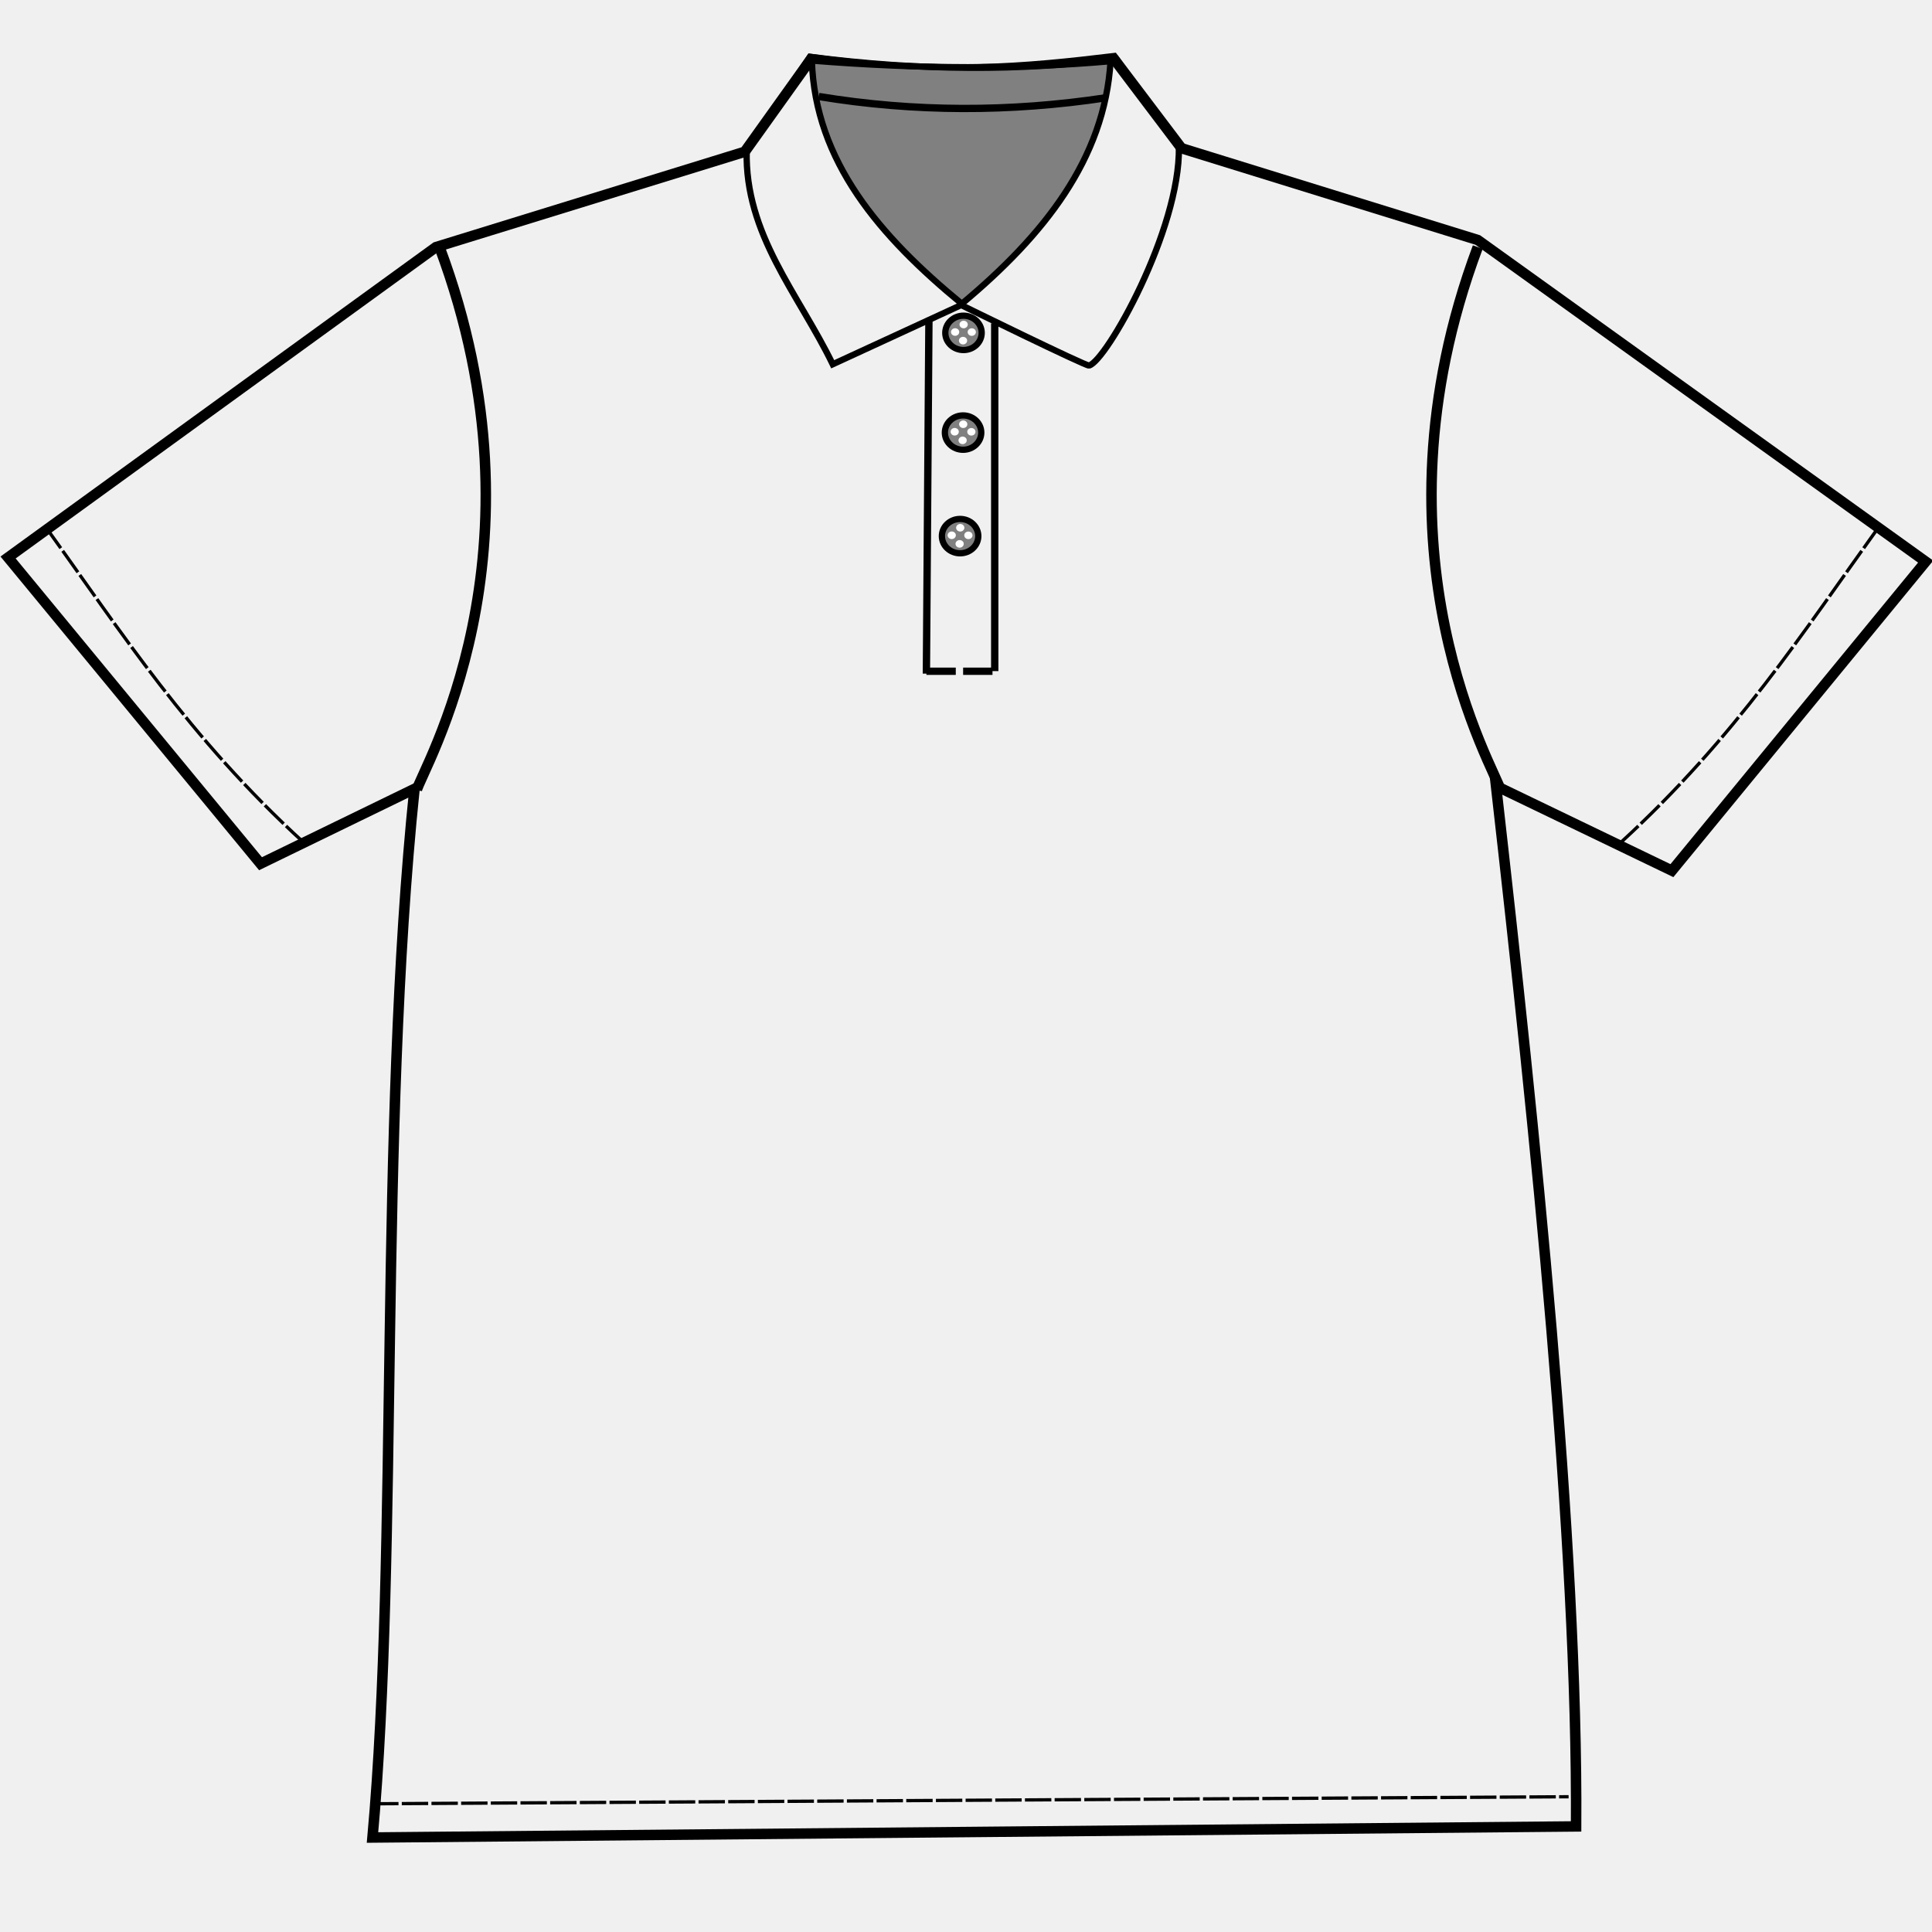
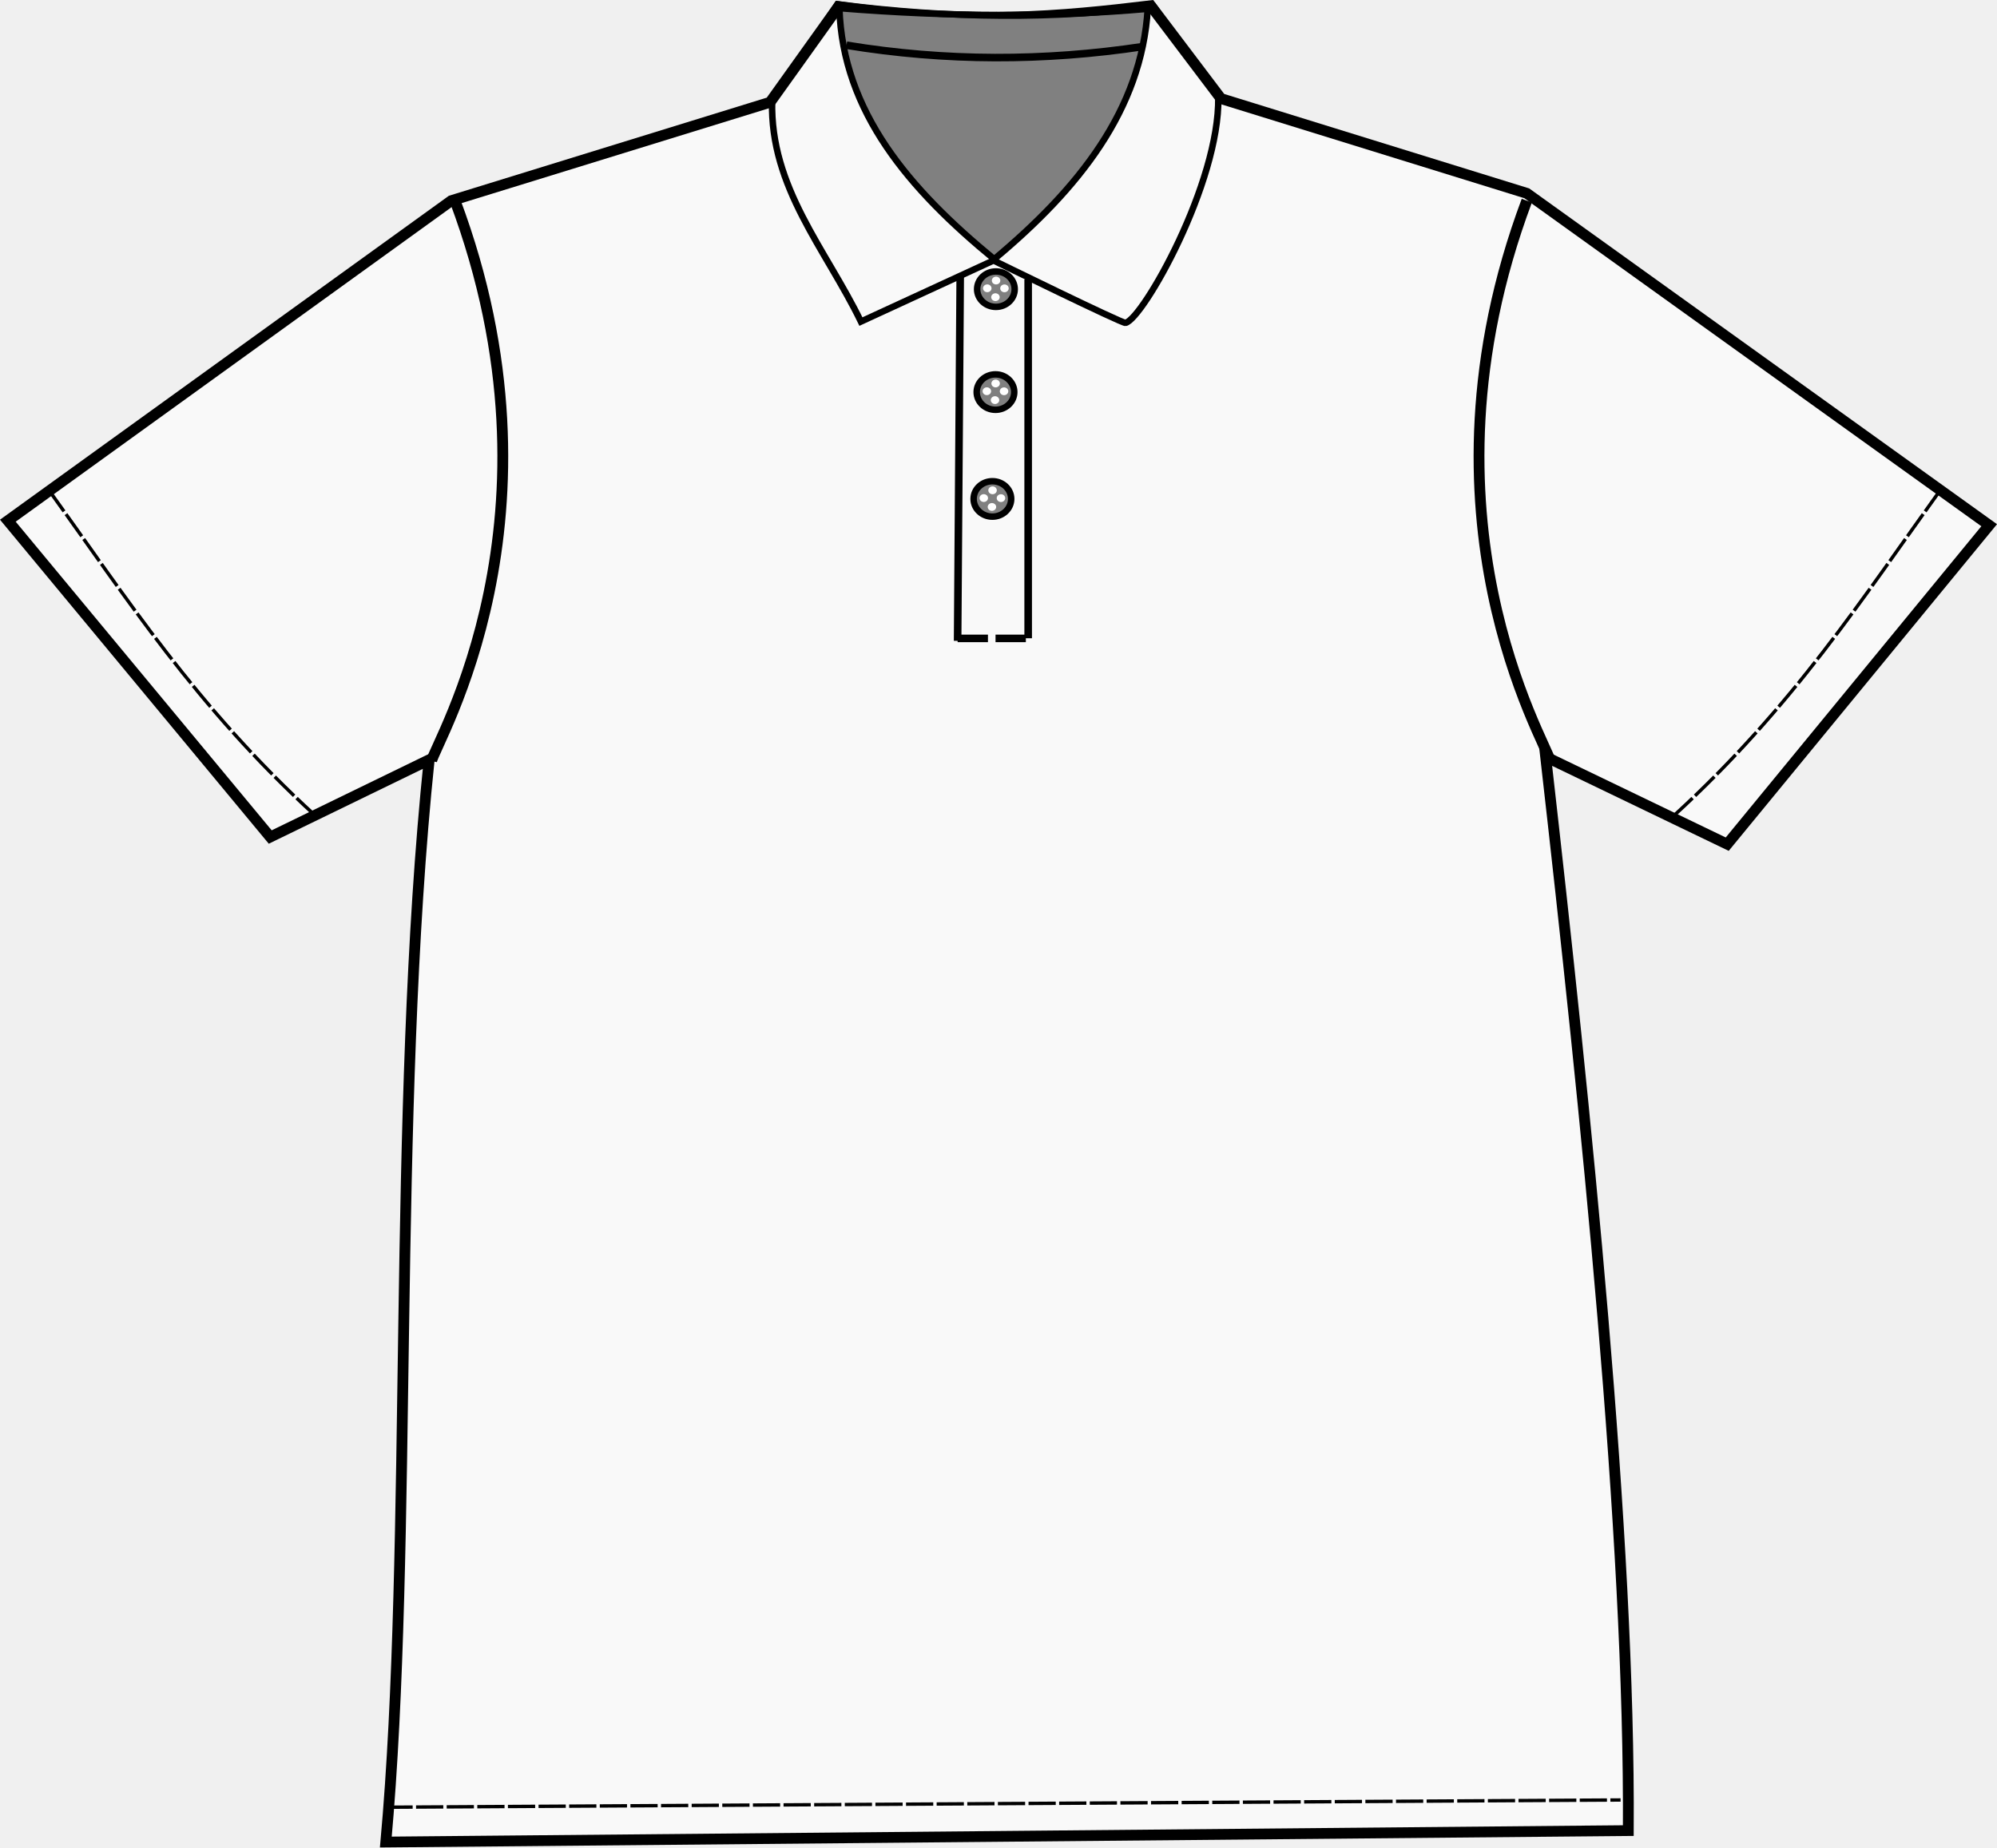
- <svg xmlns="http://www.w3.org/2000/svg" width="600mm" height="600mm" viewBox="0 0 600 600" version="1.1" id="svg1" xml:space="preserve">
+ <svg xmlns="http://www.w3.org/2000/svg" width="588.081mm" height="544.177mm" viewBox="0 0 588.081 544.177" version="1.1" id="svg1" xml:space="preserve">
  <defs id="defs1" />
-   <g id="layer1" style="display:inline">
+   <g id="layer1" style="display:inline" transform="translate(-4.33966,-22.2089)">
    <g id="layer7" style="display:inline">
      <g id="layer9" style="display:inline">
-         <g id="layer3" transform="matrix(3.188884,0,0,3.174669,-41.79223,-205.7981)" style="display:inline">
-           <path style="display:inline;fill:none;stroke:#000000;stroke-width:1.022;stroke-dasharray:none;stroke-dashoffset:0" d="m 13.892,119.361 24.586,29.956 14.992,-7.322 c -3.487,33.936 -1.544,74.308 -4.087,102.583 l 117.216,-1.085 c 0.18,-27.796 -3.975,-67.987 -7.798,-101.786 l 17.13,8.287 24.712,-30.231 -43.624,-31.46 -28.851,-8.978 -6.624,-8.804 c -8.413,1.015 -16.894,1.841 -29.461,0.087 L 85.633,79.673 55.561,88.999 Z" id="path50" />
-           <path style="fill:none;stroke:#000000;stroke-width:1;stroke-dasharray:none;stroke-dashoffset:0" d="m 54.826,142.435 c 0.341,-1.706 13.089,-22.645 2.168,-51.995 M 158.137,142.435 c -0.341,-1.706 -13.089,-22.645 -2.168,-51.995" id="path51" transform="matrix(1.021602,0,0,1.021602,-2.315364,-3.393811)" />
-           <path style="fill:none;stroke:#000000;stroke-width:0.314;stroke-dasharray:2.514, 0.314;stroke-dashoffset:0" d="m 19.432,117.218 c 7.222,10.072 13.644,20.144 24.593,30.216 M 194.21,117.218 c -7.222,10.072 -13.644,20.144 -24.593,30.216" id="path52" transform="matrix(1.021602,0,0,1.021602,-2.315364,-3.393811)" />
-           <path style="fill:none;stroke:#000000;stroke-width:0.715;stroke-dasharray:none;stroke-dashoffset:0" d="m 103.572,96.111 -0.247,34.611" id="path53" />
-           <path style="fill:none;stroke:#000000;stroke-width:0.715;stroke-dasharray:none;stroke-dashoffset:0" d="M 109.981,96.453 V 130.475" id="path54" />
-           <ellipse style="fill:#808080;stroke:#000000;stroke-width:0.613;stroke-dasharray:none;stroke-dashoffset:0" id="path55" cx="106.607" cy="117.27" rx="1.772" ry="1.68" />
-           <ellipse style="fill:#ffffff;stroke:none;stroke-width:0.613;stroke-dasharray:none;stroke-dashoffset:0" id="path56" cx="106.622" cy="116.453" rx="0.401" ry="0.37" />
-           <ellipse style="fill:#ffffff;stroke:none;stroke-width:0.613;stroke-dasharray:none;stroke-dashoffset:0" id="path56-4" cx="105.793" cy="117.188" rx="0.401" ry="0.37" />
-           <ellipse style="fill:#ffffff;stroke:none;stroke-width:0.613;stroke-dasharray:none;stroke-dashoffset:0" id="path56-4-1" cx="107.414" cy="117.193" rx="0.401" ry="0.37" />
-           <ellipse style="fill:#ffffff;stroke:none;stroke-width:0.613;stroke-dasharray:none;stroke-dashoffset:0" id="path56-4-1-3" cx="106.563" cy="118.029" rx="0.401" ry="0.37" />
-           <ellipse style="fill:#808080;stroke:#000000;stroke-width:0.613;stroke-dasharray:none;stroke-dashoffset:0" id="path55-2" cx="106.897" cy="107.143" rx="1.772" ry="1.68" />
-           <ellipse style="fill:#ffffff;stroke:none;stroke-width:0.613;stroke-dasharray:none;stroke-dashoffset:0" id="path56-8" cx="106.913" cy="106.326" rx="0.401" ry="0.37" />
-           <ellipse style="fill:#ffffff;stroke:none;stroke-width:0.613;stroke-dasharray:none;stroke-dashoffset:0" id="path56-4-8" cx="106.083" cy="107.061" rx="0.401" ry="0.37" />
-           <ellipse style="fill:#ffffff;stroke:none;stroke-width:0.613;stroke-dasharray:none;stroke-dashoffset:0" id="path56-4-1-6" cx="107.705" cy="107.066" rx="0.401" ry="0.37" />
-           <ellipse style="fill:#ffffff;stroke:none;stroke-width:0.613;stroke-dasharray:none;stroke-dashoffset:0" id="path56-4-1-3-6" cx="106.853" cy="107.902" rx="0.401" ry="0.37" />
-           <ellipse style="fill:#808080;stroke:#000000;stroke-width:0.613;stroke-dasharray:none;stroke-dashoffset:0" id="path55-9" cx="106.938" cy="97.387" rx="1.772" ry="1.68" />
-           <ellipse style="fill:#ffffff;stroke:none;stroke-width:0.613;stroke-dasharray:none;stroke-dashoffset:0" id="path56-6" cx="106.953" cy="96.57" rx="0.401" ry="0.37" />
-           <ellipse style="fill:#ffffff;stroke:none;stroke-width:0.613;stroke-dasharray:none;stroke-dashoffset:0" id="path56-4-5" cx="106.123" cy="97.305" rx="0.401" ry="0.37" />
-           <ellipse style="fill:#ffffff;stroke:none;stroke-width:0.613;stroke-dasharray:none;stroke-dashoffset:0" id="path56-4-1-5" cx="107.745" cy="97.31" rx="0.401" ry="0.37" />
-           <ellipse style="fill:#ffffff;stroke:none;stroke-width:0.613;stroke-dasharray:none;stroke-dashoffset:0" id="path56-4-1-3-1" cx="106.894" cy="98.146" rx="0.401" ry="0.37" />
-           <path style="fill:#808080;stroke:#000000;stroke-width:0.613;stroke-dasharray:none;stroke-dashoffset:0" d="m 92.169,70.752 c 0.324,9.864 6.616,17.189 14.607,23.791 7.942,-6.664 13.901,-14.121 14.484,-23.729 -8.887,0.789 -18.56,0.793 -29.091,-0.062 z" id="path57" />
-           <path style="fill:none;stroke:#000000;stroke-width:0.613;stroke-dasharray:none;stroke-dashoffset:0" d="m 85.825,79.555 c -0.201,8.203 5.052,14.024 8.378,20.904 l 12.512,-5.794 c 0,0 12.15,5.989 12.45,5.917 1.651,-0.396 8.883,-13.241 8.752,-21.387 l -6.102,-8.629 c -9.204,1.253 -19.147,1.192 -29.831,-0.185 z" id="path58" />
-           <path style="fill:none;stroke:#000000;stroke-width:0.715;stroke-dasharray:2.86, 0.715;stroke-dashoffset:0" d="m 103.327,130.489 h 6.799" id="path59" />
-           <path style="fill:none;stroke:#000000;stroke-width:0.715;stroke-dasharray:none;stroke-dashoffset:0" d="m 92.847,74.265 c 9.327,1.543 18.654,1.539 27.982,0.123" id="path60" />
-           <path style="fill:none;stroke:#000000;stroke-width:0.321;stroke-dasharray:2.569, 0.321;stroke-dashoffset:0" d="m 49.345,241.278 116.523,-0.688" id="path61" />
+         <g id="layer3" transform="matrix(3.188884,0,0,3.174669,-43.41189,-205.7981)" style="display:inline">
+           <path style="display:inline;fill:#f9f9f9;stroke:#000000;stroke-width:1;stroke-dasharray:none;stroke-dashoffset:0" d="m 15.699,120.131 24.231,29.35 14.675,-7.167 c -3.413,33.218 -1.511,72.737 -4,100.414 L 165.343,241.666 c 0.176,-27.208 -3.891,-66.549 -7.633,-99.634 l 16.768,8.111 24.19,-29.592 -42.702,-30.795 -28.241,-8.788 -6.484,-8.617 c -8.236,0.994 -16.537,1.802 -28.838,0.085 l -6.314,8.873 -29.436,9.129 z" id="path50" />
+           <path style="fill:none;stroke:#000000;stroke-width:1;stroke-dasharray:none;stroke-dashoffset:0" d="m 54.826,142.435 c 0.341,-1.706 13.089,-22.645 2.168,-51.995 M 158.137,142.435 c -0.341,-1.706 -13.089,-22.645 -2.168,-51.995" id="path51" />
+           <path style="fill:none;stroke:#000000;stroke-width:0.314;stroke-dasharray:2.514, 0.314;stroke-dashoffset:0" d="m 19.432,117.218 c 7.222,10.072 13.644,20.144 24.593,30.216 M 194.21,117.218 c -7.222,10.072 -13.644,20.144 -24.593,30.216" id="path52" />
+           <path style="fill:none;stroke:#000000;stroke-width:0.7;stroke-dasharray:none;stroke-dashoffset:0" d="M 103.648,97.4 103.407,131.279" id="path53" />
+           <path style="fill:none;stroke:#000000;stroke-width:0.7;stroke-dasharray:none;stroke-dashoffset:0" d="M 109.922,97.736 V 131.038" id="path54" />
+           <ellipse style="fill:#808080;stroke:#000000;stroke-width:0.6;stroke-dasharray:none;stroke-dashoffset:0" id="path55" cx="106.619" cy="118.112" rx="1.735" ry="1.644" />
+           <ellipse style="fill:#ffffff;stroke:none;stroke-width:0.6;stroke-dasharray:none;stroke-dashoffset:0" id="path56" cx="106.634" cy="117.313" rx="0.392" ry="0.362" />
+           <ellipse style="fill:#ffffff;stroke:none;stroke-width:0.6;stroke-dasharray:none;stroke-dashoffset:0" id="path56-4" cx="105.822" cy="118.032" rx="0.392" ry="0.362" />
+           <ellipse style="fill:#ffffff;stroke:none;stroke-width:0.6;stroke-dasharray:none;stroke-dashoffset:0" id="path56-4-1" cx="107.41" cy="118.037" rx="0.392" ry="0.362" />
+           <ellipse style="fill:#ffffff;stroke:none;stroke-width:0.6;stroke-dasharray:none;stroke-dashoffset:0" id="path56-4-1-3" cx="106.576" cy="118.856" rx="0.392" ry="0.362" />
+           <ellipse style="fill:#808080;stroke:#000000;stroke-width:0.6;stroke-dasharray:none;stroke-dashoffset:0" id="path55-2" cx="106.903" cy="108.199" rx="1.735" ry="1.644" />
+           <ellipse style="fill:#ffffff;stroke:none;stroke-width:0.6;stroke-dasharray:none;stroke-dashoffset:0" id="path56-8" cx="106.918" cy="107.4" rx="0.392" ry="0.362" />
+           <ellipse style="fill:#ffffff;stroke:none;stroke-width:0.6;stroke-dasharray:none;stroke-dashoffset:0" id="path56-4-8" cx="106.106" cy="108.119" rx="0.392" ry="0.362" />
+           <ellipse style="fill:#ffffff;stroke:none;stroke-width:0.6;stroke-dasharray:none;stroke-dashoffset:0" id="path56-4-1-6" cx="107.694" cy="108.124" rx="0.392" ry="0.362" />
+           <ellipse style="fill:#ffffff;stroke:none;stroke-width:0.6;stroke-dasharray:none;stroke-dashoffset:0" id="path56-4-1-3-6" cx="106.86" cy="108.943" rx="0.392" ry="0.362" />
+           <ellipse style="fill:#808080;stroke:#000000;stroke-width:0.6;stroke-dasharray:none;stroke-dashoffset:0" id="path55-9" cx="106.943" cy="98.65" rx="1.735" ry="1.644" />
+           <ellipse style="fill:#ffffff;stroke:none;stroke-width:0.6;stroke-dasharray:none;stroke-dashoffset:0" id="path56-6" cx="106.958" cy="97.85" rx="0.392" ry="0.362" />
+           <ellipse style="fill:#ffffff;stroke:none;stroke-width:0.6;stroke-dasharray:none;stroke-dashoffset:0" id="path56-4-5" cx="106.146" cy="98.569" rx="0.392" ry="0.362" />
+           <ellipse style="fill:#ffffff;stroke:none;stroke-width:0.6;stroke-dasharray:none;stroke-dashoffset:0" id="path56-4-1-5" cx="107.733" cy="98.574" rx="0.392" ry="0.362" />
+           <ellipse style="fill:#ffffff;stroke:none;stroke-width:0.6;stroke-dasharray:none;stroke-dashoffset:0" id="path56-4-1-3-1" cx="106.9" cy="99.393" rx="0.392" ry="0.362" />
+           <path style="fill:#808080;stroke:#000000;stroke-width:0.6;stroke-dasharray:none;stroke-dashoffset:0" d="m 92.487,72.578 c 0.317,9.656 6.476,16.826 14.298,23.288 7.774,-6.523 13.607,-13.823 14.178,-23.227 -8.7,0.772 -18.168,0.776 -28.476,-0.06 z" id="path57" />
+           <path style="fill:none;stroke:#000000;stroke-width:0.6;stroke-dasharray:none;stroke-dashoffset:0" d="m 86.277,81.195 c -0.197,8.03 4.945,13.727 8.201,20.462 l 12.247,-5.671 c 0,0 11.893,5.862 12.187,5.792 1.616,-0.388 8.695,-12.961 8.567,-20.935 l -5.973,-8.446 c -9.01,1.226 -18.742,1.167 -29.2,-0.181 z" id="path58" />
+           <path style="fill:none;stroke:#000000;stroke-width:0.7;stroke-dasharray:2.8, 0.7;stroke-dashoffset:0" d="m 103.408,131.052 h 6.655" id="path59" />
+           <path style="fill:none;stroke:#000000;stroke-width:0.7;stroke-dasharray:none;stroke-dashoffset:0" d="m 93.15,76.017 c 9.13,1.51 18.26,1.506 27.39,0.121" id="path60" />
+           <path style="fill:none;stroke:#000000;stroke-width:0.314;stroke-dasharray:2.514, 0.314;stroke-dashoffset:0" d="M 50.568,239.498 164.627,238.825" id="path61" />
        </g>
      </g>
    </g>
  </g>
</svg>
